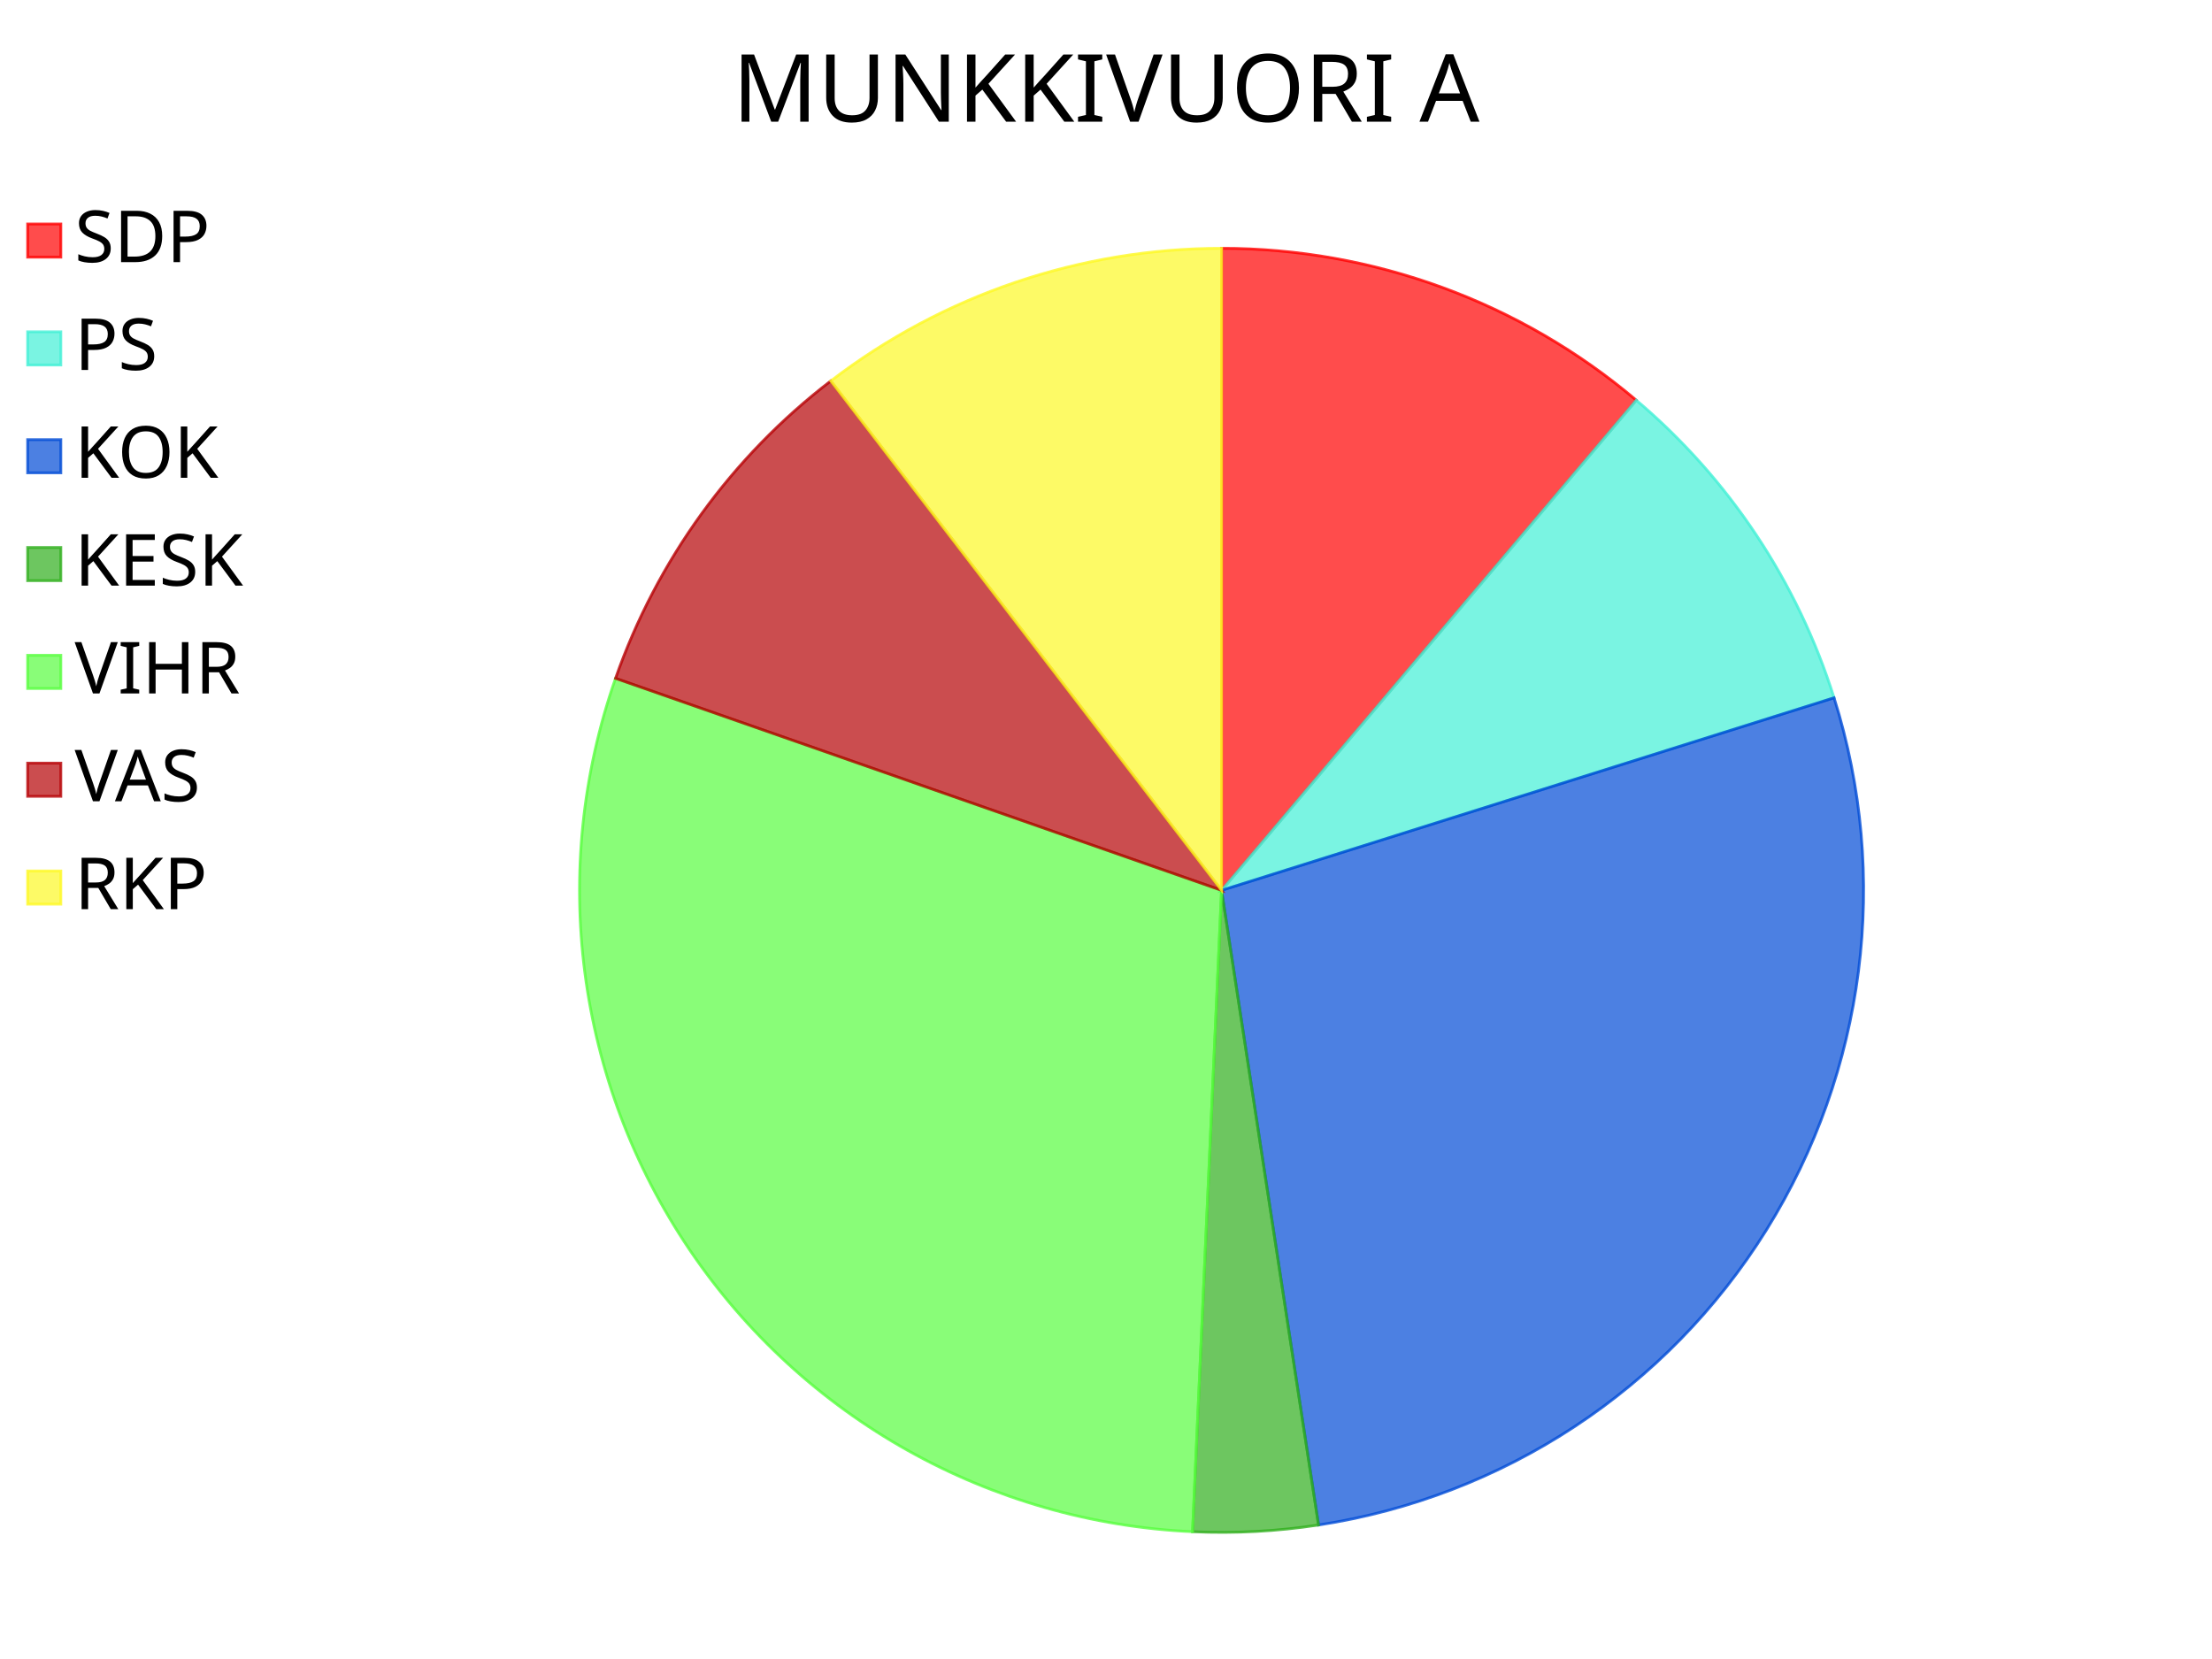
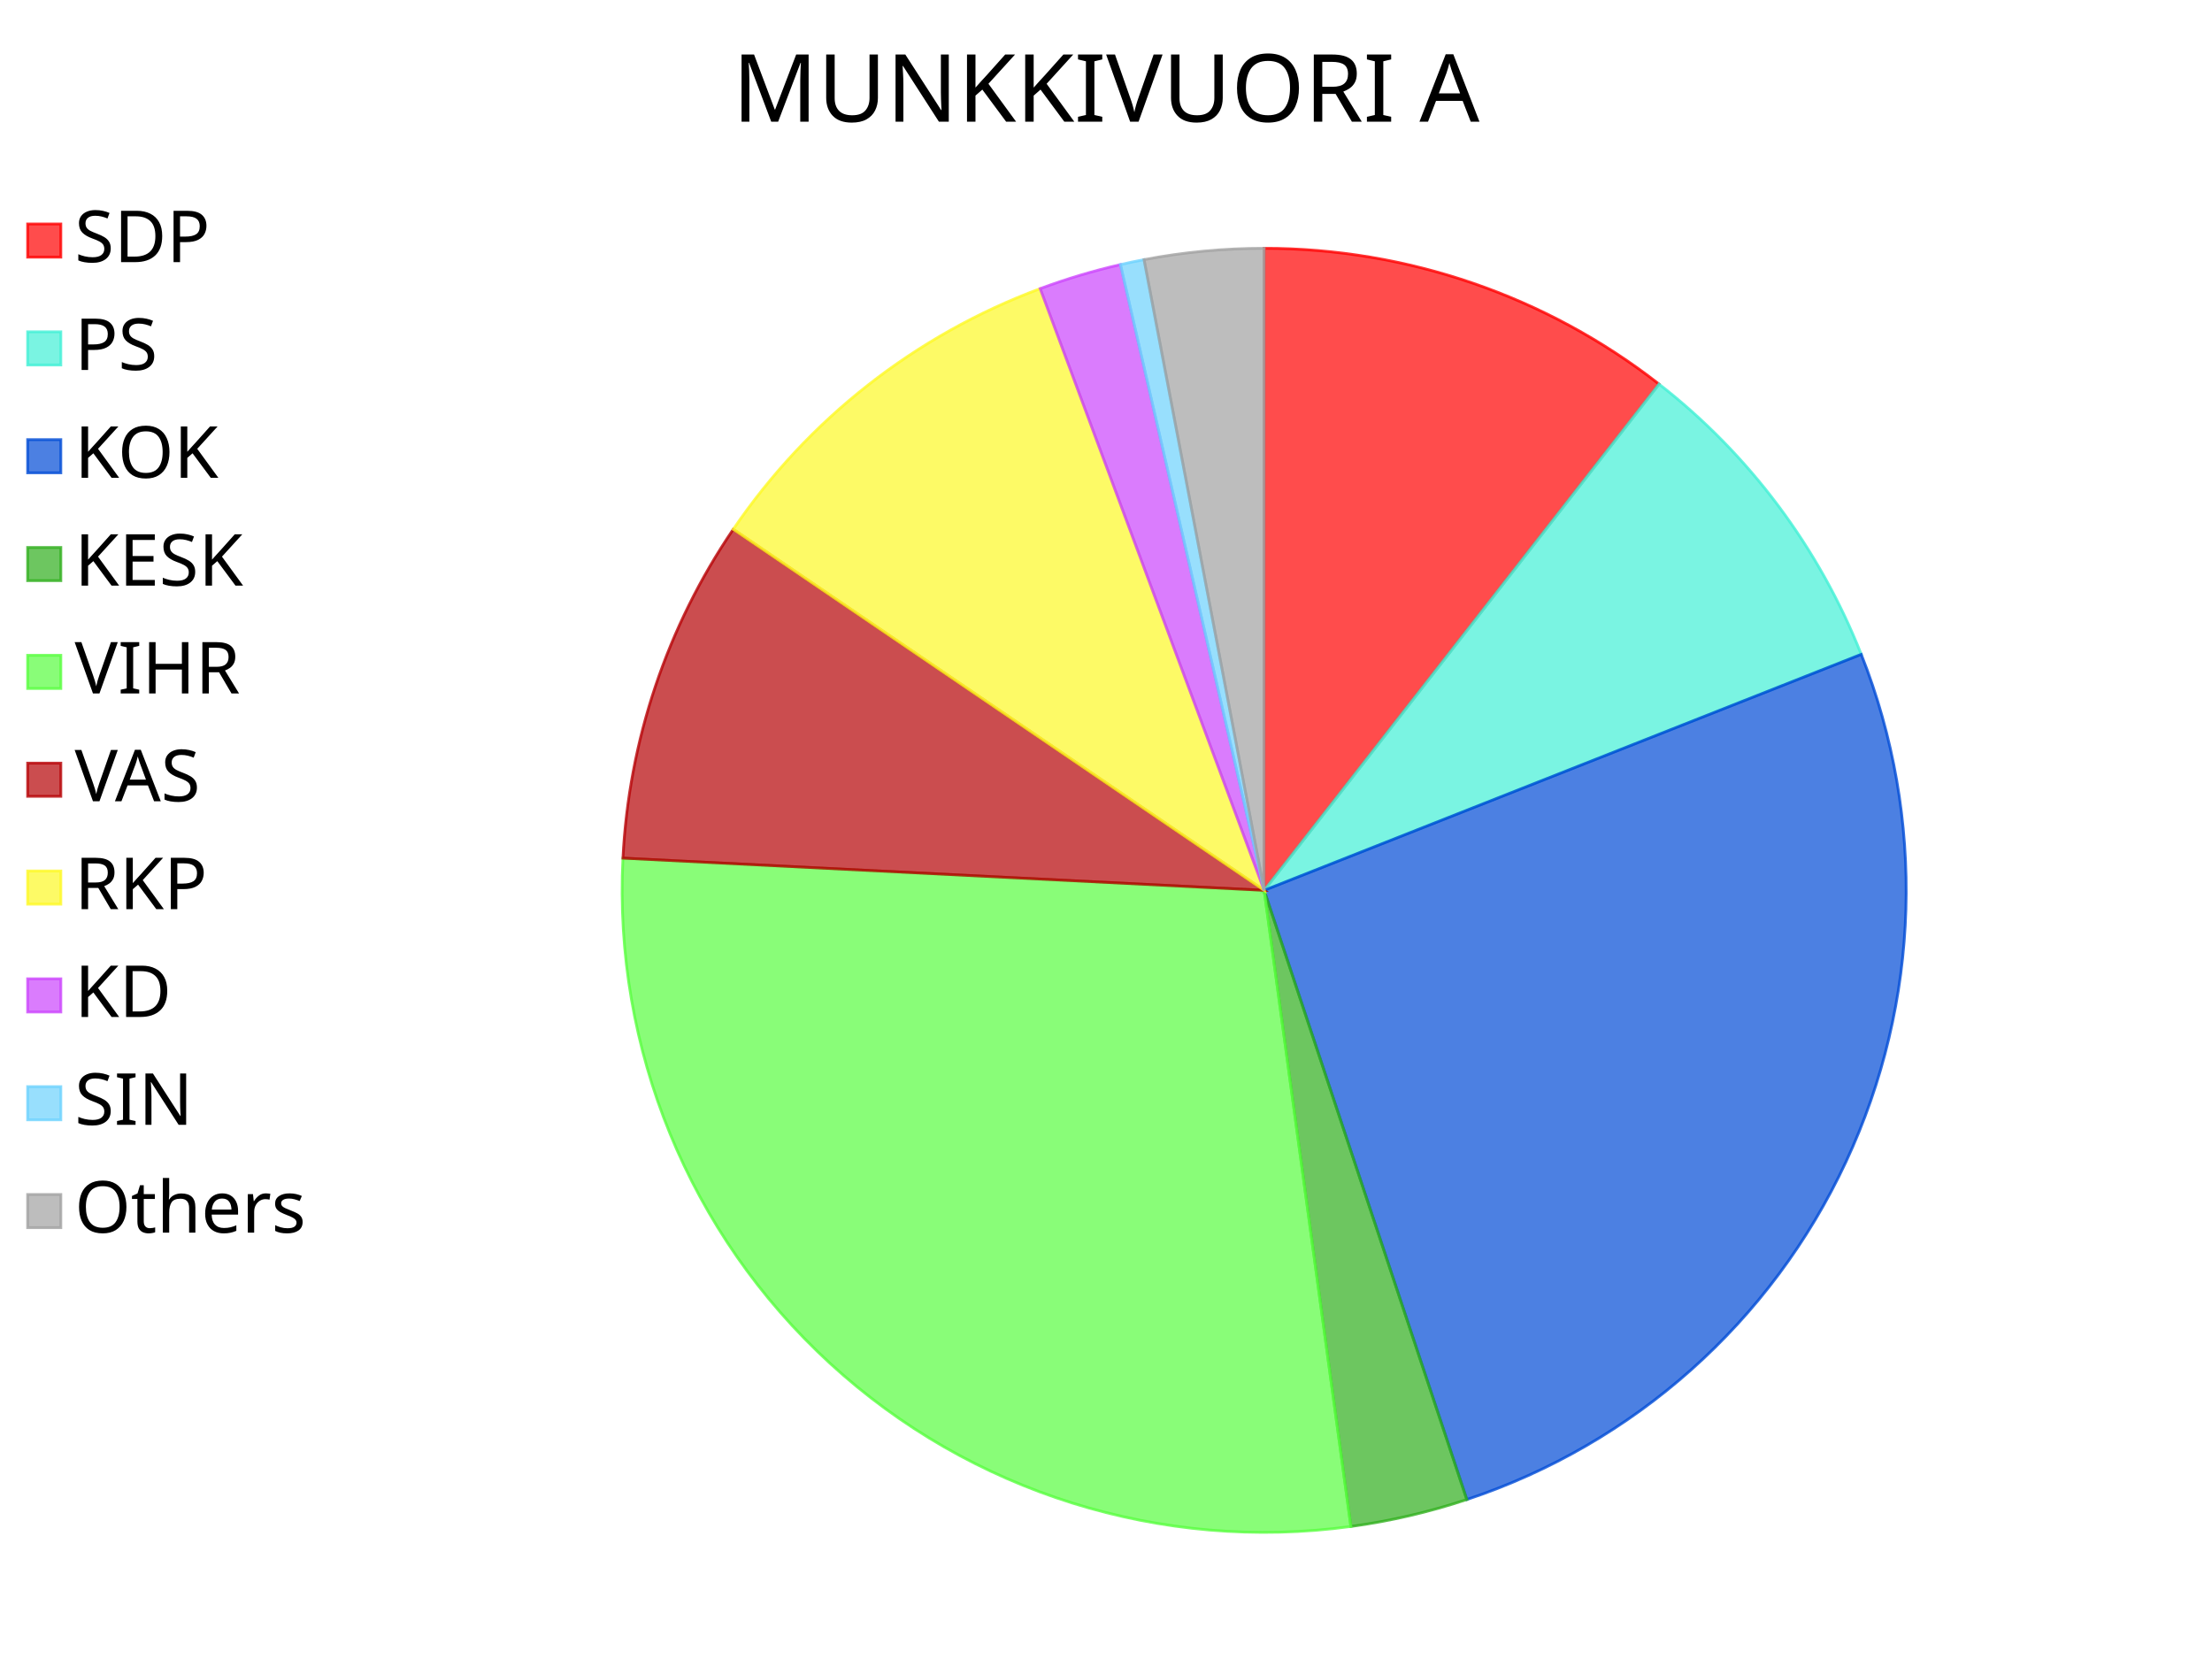
- <svg xmlns="http://www.w3.org/2000/svg" class="pygal-chart" id="chart-b54c38ab-123c-4fac-a6ed-4f9011dd9725" viewBox="0 0 800 600">
+ <svg xmlns="http://www.w3.org/2000/svg" class="pygal-chart" id="chart-880f41bf-0c4f-498d-80c3-79f4698bdb6f" viewBox="0 0 800 600">
  <defs>
-     <style type="text/css">#chart-b54c38ab-123c-4fac-a6ed-4f9011dd9725{-webkit-user-select:none;-webkit-font-smoothing:antialiased;font-family:Poppins}#chart-b54c38ab-123c-4fac-a6ed-4f9011dd9725 .title{font-family:Poppins;font-size:34px}#chart-b54c38ab-123c-4fac-a6ed-4f9011dd9725 .legends .legend text{font-family:Poppins;font-size:26px}#chart-b54c38ab-123c-4fac-a6ed-4f9011dd9725 .axis text{font-family:Poppins;font-size:10px}#chart-b54c38ab-123c-4fac-a6ed-4f9011dd9725 .axis text.major{font-family:Poppins;font-size:10px}#chart-b54c38ab-123c-4fac-a6ed-4f9011dd9725 .text-overlay text.value{font-family:Poppins;font-size:16px}#chart-b54c38ab-123c-4fac-a6ed-4f9011dd9725 .text-overlay text.label{font-family:Poppins;font-size:10px}#chart-b54c38ab-123c-4fac-a6ed-4f9011dd9725 .tooltip{font-family:Poppins;font-size:26px}#chart-b54c38ab-123c-4fac-a6ed-4f9011dd9725 text.no_data{font-family:Poppins;font-size:64px}
- #chart-b54c38ab-123c-4fac-a6ed-4f9011dd9725{background-color:#ffffff}#chart-b54c38ab-123c-4fac-a6ed-4f9011dd9725 path,#chart-b54c38ab-123c-4fac-a6ed-4f9011dd9725 line,#chart-b54c38ab-123c-4fac-a6ed-4f9011dd9725 rect,#chart-b54c38ab-123c-4fac-a6ed-4f9011dd9725 circle{-webkit-transition:300ms ease-in;-moz-transition:300ms ease-in;transition:300ms ease-in}#chart-b54c38ab-123c-4fac-a6ed-4f9011dd9725 .graph &gt; .background{fill:#ffffff}#chart-b54c38ab-123c-4fac-a6ed-4f9011dd9725 .plot &gt; .background{fill:#ffffff}#chart-b54c38ab-123c-4fac-a6ed-4f9011dd9725 .graph{fill:#000000}#chart-b54c38ab-123c-4fac-a6ed-4f9011dd9725 text.no_data{fill:#000000}#chart-b54c38ab-123c-4fac-a6ed-4f9011dd9725 .title{fill:#000000}#chart-b54c38ab-123c-4fac-a6ed-4f9011dd9725 .legends .legend text{fill:#000000}#chart-b54c38ab-123c-4fac-a6ed-4f9011dd9725 .legends .legend:hover text{fill:#000000}#chart-b54c38ab-123c-4fac-a6ed-4f9011dd9725 .axis .line{stroke:#000000}#chart-b54c38ab-123c-4fac-a6ed-4f9011dd9725 .axis .guide.line{stroke:#000000}#chart-b54c38ab-123c-4fac-a6ed-4f9011dd9725 .axis .major.line{stroke:#000000}#chart-b54c38ab-123c-4fac-a6ed-4f9011dd9725 .axis text.major{fill:#000000}#chart-b54c38ab-123c-4fac-a6ed-4f9011dd9725 .axis.y .guides:hover .guide.line,#chart-b54c38ab-123c-4fac-a6ed-4f9011dd9725 .line-graph .axis.x .guides:hover .guide.line,#chart-b54c38ab-123c-4fac-a6ed-4f9011dd9725 .stackedline-graph .axis.x .guides:hover .guide.line,#chart-b54c38ab-123c-4fac-a6ed-4f9011dd9725 .xy-graph .axis.x .guides:hover .guide.line{stroke:#000000}#chart-b54c38ab-123c-4fac-a6ed-4f9011dd9725 .axis .guides:hover text{fill:#000000}#chart-b54c38ab-123c-4fac-a6ed-4f9011dd9725 .reactive{fill-opacity:.7;stroke-opacity:.8}#chart-b54c38ab-123c-4fac-a6ed-4f9011dd9725 .ci{stroke:#000000}#chart-b54c38ab-123c-4fac-a6ed-4f9011dd9725 .reactive.active,#chart-b54c38ab-123c-4fac-a6ed-4f9011dd9725 .active .reactive{fill-opacity:.9;stroke-opacity:.9;stroke-width:4}#chart-b54c38ab-123c-4fac-a6ed-4f9011dd9725 .ci .reactive.active{stroke-width:1.5}#chart-b54c38ab-123c-4fac-a6ed-4f9011dd9725 .series text{fill:#000000}#chart-b54c38ab-123c-4fac-a6ed-4f9011dd9725 .tooltip rect{fill:#ffffff;stroke:#000000;-webkit-transition:opacity 300ms ease-in;-moz-transition:opacity 300ms ease-in;transition:opacity 300ms ease-in}#chart-b54c38ab-123c-4fac-a6ed-4f9011dd9725 .tooltip .label{fill:#000000}#chart-b54c38ab-123c-4fac-a6ed-4f9011dd9725 .tooltip .label{fill:#000000}#chart-b54c38ab-123c-4fac-a6ed-4f9011dd9725 .tooltip .legend{font-size:.8em;fill:#000000}#chart-b54c38ab-123c-4fac-a6ed-4f9011dd9725 .tooltip .x_label{font-size:.6em;fill:#000000}#chart-b54c38ab-123c-4fac-a6ed-4f9011dd9725 .tooltip .xlink{font-size:.5em;text-decoration:underline}#chart-b54c38ab-123c-4fac-a6ed-4f9011dd9725 .tooltip .value{font-size:1.5em}#chart-b54c38ab-123c-4fac-a6ed-4f9011dd9725 .bound{font-size:.5em}#chart-b54c38ab-123c-4fac-a6ed-4f9011dd9725 .max-value{font-size:.75em;fill:#000000}#chart-b54c38ab-123c-4fac-a6ed-4f9011dd9725 .map-element{fill:#ffffff;stroke:#000000 !important}#chart-b54c38ab-123c-4fac-a6ed-4f9011dd9725 .map-element .reactive{fill-opacity:inherit;stroke-opacity:inherit}#chart-b54c38ab-123c-4fac-a6ed-4f9011dd9725 .color-0,#chart-b54c38ab-123c-4fac-a6ed-4f9011dd9725 .color-0 a:visited{stroke:#ff0000;fill:#ff0000}#chart-b54c38ab-123c-4fac-a6ed-4f9011dd9725 .color-1,#chart-b54c38ab-123c-4fac-a6ed-4f9011dd9725 .color-1 a:visited{stroke:#42f0d6;fill:#42f0d6}#chart-b54c38ab-123c-4fac-a6ed-4f9011dd9725 .color-2,#chart-b54c38ab-123c-4fac-a6ed-4f9011dd9725 .color-2 a:visited{stroke:#004bd6;fill:#004bd6}#chart-b54c38ab-123c-4fac-a6ed-4f9011dd9725 .color-3,#chart-b54c38ab-123c-4fac-a6ed-4f9011dd9725 .color-3 a:visited{stroke:#30af1d;fill:#30af1d}#chart-b54c38ab-123c-4fac-a6ed-4f9011dd9725 .color-4,#chart-b54c38ab-123c-4fac-a6ed-4f9011dd9725 .color-4 a:visited{stroke:#58fd3f;fill:#58fd3f}#chart-b54c38ab-123c-4fac-a6ed-4f9011dd9725 .color-5,#chart-b54c38ab-123c-4fac-a6ed-4f9011dd9725 .color-5 a:visited{stroke:#b60205;fill:#b60205}#chart-b54c38ab-123c-4fac-a6ed-4f9011dd9725 .color-6,#chart-b54c38ab-123c-4fac-a6ed-4f9011dd9725 .color-6 a:visited{stroke:#fdf926;fill:#fdf926}#chart-b54c38ab-123c-4fac-a6ed-4f9011dd9725 .text-overlay .color-0 text{fill:black}#chart-b54c38ab-123c-4fac-a6ed-4f9011dd9725 .text-overlay .color-1 text{fill:black}#chart-b54c38ab-123c-4fac-a6ed-4f9011dd9725 .text-overlay .color-2 text{fill:black}#chart-b54c38ab-123c-4fac-a6ed-4f9011dd9725 .text-overlay .color-3 text{fill:black}#chart-b54c38ab-123c-4fac-a6ed-4f9011dd9725 .text-overlay .color-4 text{fill:black}#chart-b54c38ab-123c-4fac-a6ed-4f9011dd9725 .text-overlay .color-5 text{fill:black}#chart-b54c38ab-123c-4fac-a6ed-4f9011dd9725 .text-overlay .color-6 text{fill:black}
- #chart-b54c38ab-123c-4fac-a6ed-4f9011dd9725 text.no_data{text-anchor:middle}#chart-b54c38ab-123c-4fac-a6ed-4f9011dd9725 .guide.line{fill:none}#chart-b54c38ab-123c-4fac-a6ed-4f9011dd9725 .centered{text-anchor:middle}#chart-b54c38ab-123c-4fac-a6ed-4f9011dd9725 .title{text-anchor:middle}#chart-b54c38ab-123c-4fac-a6ed-4f9011dd9725 .legends .legend text{fill-opacity:1}#chart-b54c38ab-123c-4fac-a6ed-4f9011dd9725 .axis.x text{text-anchor:middle}#chart-b54c38ab-123c-4fac-a6ed-4f9011dd9725 .axis.x:not(.web) text[transform]{text-anchor:start}#chart-b54c38ab-123c-4fac-a6ed-4f9011dd9725 .axis.x:not(.web) text[transform].backwards{text-anchor:end}#chart-b54c38ab-123c-4fac-a6ed-4f9011dd9725 .axis.y text{text-anchor:end}#chart-b54c38ab-123c-4fac-a6ed-4f9011dd9725 .axis.y text[transform].backwards{text-anchor:start}#chart-b54c38ab-123c-4fac-a6ed-4f9011dd9725 .axis.y2 text{text-anchor:start}#chart-b54c38ab-123c-4fac-a6ed-4f9011dd9725 .axis.y2 text[transform].backwards{text-anchor:end}#chart-b54c38ab-123c-4fac-a6ed-4f9011dd9725 .axis .guide.line{stroke-dasharray:4,4}#chart-b54c38ab-123c-4fac-a6ed-4f9011dd9725 .axis .major.guide.line{stroke-dasharray:6,6}#chart-b54c38ab-123c-4fac-a6ed-4f9011dd9725 .horizontal .axis.y .guide.line,#chart-b54c38ab-123c-4fac-a6ed-4f9011dd9725 .horizontal .axis.y2 .guide.line,#chart-b54c38ab-123c-4fac-a6ed-4f9011dd9725 .vertical .axis.x .guide.line{opacity:0}#chart-b54c38ab-123c-4fac-a6ed-4f9011dd9725 .horizontal .axis.always_show .guide.line,#chart-b54c38ab-123c-4fac-a6ed-4f9011dd9725 .vertical .axis.always_show .guide.line{opacity:1 !important}#chart-b54c38ab-123c-4fac-a6ed-4f9011dd9725 .axis.y .guides:hover .guide.line,#chart-b54c38ab-123c-4fac-a6ed-4f9011dd9725 .axis.y2 .guides:hover .guide.line,#chart-b54c38ab-123c-4fac-a6ed-4f9011dd9725 .axis.x .guides:hover .guide.line{opacity:1}#chart-b54c38ab-123c-4fac-a6ed-4f9011dd9725 .axis .guides:hover text{opacity:1}#chart-b54c38ab-123c-4fac-a6ed-4f9011dd9725 .nofill{fill:none}#chart-b54c38ab-123c-4fac-a6ed-4f9011dd9725 .subtle-fill{fill-opacity:.2}#chart-b54c38ab-123c-4fac-a6ed-4f9011dd9725 .dot{stroke-width:1px;fill-opacity:1}#chart-b54c38ab-123c-4fac-a6ed-4f9011dd9725 .dot.active{stroke-width:5px}#chart-b54c38ab-123c-4fac-a6ed-4f9011dd9725 .dot.negative{fill:transparent}#chart-b54c38ab-123c-4fac-a6ed-4f9011dd9725 text,#chart-b54c38ab-123c-4fac-a6ed-4f9011dd9725 tspan{stroke:none !important}#chart-b54c38ab-123c-4fac-a6ed-4f9011dd9725 .series text.active{opacity:1}#chart-b54c38ab-123c-4fac-a6ed-4f9011dd9725 .tooltip rect{fill-opacity:.95;stroke-width:.5}#chart-b54c38ab-123c-4fac-a6ed-4f9011dd9725 .tooltip text{fill-opacity:1}#chart-b54c38ab-123c-4fac-a6ed-4f9011dd9725 .showable{visibility:hidden}#chart-b54c38ab-123c-4fac-a6ed-4f9011dd9725 .showable.shown{visibility:visible}#chart-b54c38ab-123c-4fac-a6ed-4f9011dd9725 .gauge-background{fill:rgba(229,229,229,1);stroke:none}#chart-b54c38ab-123c-4fac-a6ed-4f9011dd9725 .bg-lines{stroke:#ffffff;stroke-width:2px}</style>
+     <style type="text/css">#chart-880f41bf-0c4f-498d-80c3-79f4698bdb6f{-webkit-user-select:none;-webkit-font-smoothing:antialiased;font-family:Poppins}#chart-880f41bf-0c4f-498d-80c3-79f4698bdb6f .title{font-family:Poppins;font-size:34px}#chart-880f41bf-0c4f-498d-80c3-79f4698bdb6f .legends .legend text{font-family:Poppins;font-size:26px}#chart-880f41bf-0c4f-498d-80c3-79f4698bdb6f .axis text{font-family:Poppins;font-size:10px}#chart-880f41bf-0c4f-498d-80c3-79f4698bdb6f .axis text.major{font-family:Poppins;font-size:10px}#chart-880f41bf-0c4f-498d-80c3-79f4698bdb6f .text-overlay text.value{font-family:Poppins;font-size:16px}#chart-880f41bf-0c4f-498d-80c3-79f4698bdb6f .text-overlay text.label{font-family:Poppins;font-size:10px}#chart-880f41bf-0c4f-498d-80c3-79f4698bdb6f .tooltip{font-family:Poppins;font-size:26px}#chart-880f41bf-0c4f-498d-80c3-79f4698bdb6f text.no_data{font-family:Poppins;font-size:64px}
+ #chart-880f41bf-0c4f-498d-80c3-79f4698bdb6f{background-color:#ffffff}#chart-880f41bf-0c4f-498d-80c3-79f4698bdb6f path,#chart-880f41bf-0c4f-498d-80c3-79f4698bdb6f line,#chart-880f41bf-0c4f-498d-80c3-79f4698bdb6f rect,#chart-880f41bf-0c4f-498d-80c3-79f4698bdb6f circle{-webkit-transition:300ms ease-out;-moz-transition:300ms ease-out;transition:300ms ease-out}#chart-880f41bf-0c4f-498d-80c3-79f4698bdb6f .graph &gt; .background{fill:#ffffff}#chart-880f41bf-0c4f-498d-80c3-79f4698bdb6f .plot &gt; .background{fill:#ffffff}#chart-880f41bf-0c4f-498d-80c3-79f4698bdb6f .graph{fill:#000000}#chart-880f41bf-0c4f-498d-80c3-79f4698bdb6f text.no_data{fill:#000000}#chart-880f41bf-0c4f-498d-80c3-79f4698bdb6f .title{fill:#000000}#chart-880f41bf-0c4f-498d-80c3-79f4698bdb6f .legends .legend text{fill:#000000}#chart-880f41bf-0c4f-498d-80c3-79f4698bdb6f .legends .legend:hover text{fill:#000000}#chart-880f41bf-0c4f-498d-80c3-79f4698bdb6f .axis .line{stroke:#000000}#chart-880f41bf-0c4f-498d-80c3-79f4698bdb6f .axis .guide.line{stroke:#000000}#chart-880f41bf-0c4f-498d-80c3-79f4698bdb6f .axis .major.line{stroke:#000000}#chart-880f41bf-0c4f-498d-80c3-79f4698bdb6f .axis text.major{fill:#000000}#chart-880f41bf-0c4f-498d-80c3-79f4698bdb6f .axis.y .guides:hover .guide.line,#chart-880f41bf-0c4f-498d-80c3-79f4698bdb6f .line-graph .axis.x .guides:hover .guide.line,#chart-880f41bf-0c4f-498d-80c3-79f4698bdb6f .stackedline-graph .axis.x .guides:hover .guide.line,#chart-880f41bf-0c4f-498d-80c3-79f4698bdb6f .xy-graph .axis.x .guides:hover .guide.line{stroke:#000000}#chart-880f41bf-0c4f-498d-80c3-79f4698bdb6f .axis .guides:hover text{fill:#000000}#chart-880f41bf-0c4f-498d-80c3-79f4698bdb6f .reactive{fill-opacity:.7;stroke-opacity:.8}#chart-880f41bf-0c4f-498d-80c3-79f4698bdb6f .ci{stroke:#000000}#chart-880f41bf-0c4f-498d-80c3-79f4698bdb6f .reactive.active,#chart-880f41bf-0c4f-498d-80c3-79f4698bdb6f .active .reactive{fill-opacity:.9;stroke-opacity:.9;stroke-width:4}#chart-880f41bf-0c4f-498d-80c3-79f4698bdb6f .ci .reactive.active{stroke-width:1.5}#chart-880f41bf-0c4f-498d-80c3-79f4698bdb6f .series text{fill:#000000}#chart-880f41bf-0c4f-498d-80c3-79f4698bdb6f .tooltip rect{fill:#ffffff;stroke:#000000;-webkit-transition:opacity 300ms ease-out;-moz-transition:opacity 300ms ease-out;transition:opacity 300ms ease-out}#chart-880f41bf-0c4f-498d-80c3-79f4698bdb6f .tooltip .label{fill:#000000}#chart-880f41bf-0c4f-498d-80c3-79f4698bdb6f .tooltip .label{fill:#000000}#chart-880f41bf-0c4f-498d-80c3-79f4698bdb6f .tooltip .legend{font-size:.8em;fill:#000000}#chart-880f41bf-0c4f-498d-80c3-79f4698bdb6f .tooltip .x_label{font-size:.6em;fill:#000000}#chart-880f41bf-0c4f-498d-80c3-79f4698bdb6f .tooltip .xlink{font-size:.5em;text-decoration:underline}#chart-880f41bf-0c4f-498d-80c3-79f4698bdb6f .tooltip .value{font-size:1.5em}#chart-880f41bf-0c4f-498d-80c3-79f4698bdb6f .bound{font-size:.5em}#chart-880f41bf-0c4f-498d-80c3-79f4698bdb6f .max-value{font-size:.75em;fill:#000000}#chart-880f41bf-0c4f-498d-80c3-79f4698bdb6f .map-element{fill:#ffffff;stroke:#000000 !important}#chart-880f41bf-0c4f-498d-80c3-79f4698bdb6f .map-element .reactive{fill-opacity:inherit;stroke-opacity:inherit}#chart-880f41bf-0c4f-498d-80c3-79f4698bdb6f .color-0,#chart-880f41bf-0c4f-498d-80c3-79f4698bdb6f .color-0 a:visited{stroke:#ff0000;fill:#ff0000}#chart-880f41bf-0c4f-498d-80c3-79f4698bdb6f .color-1,#chart-880f41bf-0c4f-498d-80c3-79f4698bdb6f .color-1 a:visited{stroke:#42f0d6;fill:#42f0d6}#chart-880f41bf-0c4f-498d-80c3-79f4698bdb6f .color-2,#chart-880f41bf-0c4f-498d-80c3-79f4698bdb6f .color-2 a:visited{stroke:#004bd6;fill:#004bd6}#chart-880f41bf-0c4f-498d-80c3-79f4698bdb6f .color-3,#chart-880f41bf-0c4f-498d-80c3-79f4698bdb6f .color-3 a:visited{stroke:#30af1d;fill:#30af1d}#chart-880f41bf-0c4f-498d-80c3-79f4698bdb6f .color-4,#chart-880f41bf-0c4f-498d-80c3-79f4698bdb6f .color-4 a:visited{stroke:#58fd3f;fill:#58fd3f}#chart-880f41bf-0c4f-498d-80c3-79f4698bdb6f .color-5,#chart-880f41bf-0c4f-498d-80c3-79f4698bdb6f .color-5 a:visited{stroke:#b60205;fill:#b60205}#chart-880f41bf-0c4f-498d-80c3-79f4698bdb6f .color-6,#chart-880f41bf-0c4f-498d-80c3-79f4698bdb6f .color-6 a:visited{stroke:#fdf926;fill:#fdf926}#chart-880f41bf-0c4f-498d-80c3-79f4698bdb6f .color-7,#chart-880f41bf-0c4f-498d-80c3-79f4698bdb6f .color-7 a:visited{stroke:#cb45fc;fill:#cb45fc}#chart-880f41bf-0c4f-498d-80c3-79f4698bdb6f .color-8,#chart-880f41bf-0c4f-498d-80c3-79f4698bdb6f .color-8 a:visited{stroke:#6dd2fd;fill:#6dd2fd}#chart-880f41bf-0c4f-498d-80c3-79f4698bdb6f .color-9,#chart-880f41bf-0c4f-498d-80c3-79f4698bdb6f .color-9 a:visited{stroke:#a1a1a1;fill:#a1a1a1}#chart-880f41bf-0c4f-498d-80c3-79f4698bdb6f .text-overlay .color-0 text{fill:black}#chart-880f41bf-0c4f-498d-80c3-79f4698bdb6f .text-overlay .color-1 text{fill:black}#chart-880f41bf-0c4f-498d-80c3-79f4698bdb6f .text-overlay .color-2 text{fill:black}#chart-880f41bf-0c4f-498d-80c3-79f4698bdb6f .text-overlay .color-3 text{fill:black}#chart-880f41bf-0c4f-498d-80c3-79f4698bdb6f .text-overlay .color-4 text{fill:black}#chart-880f41bf-0c4f-498d-80c3-79f4698bdb6f .text-overlay .color-5 text{fill:black}#chart-880f41bf-0c4f-498d-80c3-79f4698bdb6f .text-overlay .color-6 text{fill:black}#chart-880f41bf-0c4f-498d-80c3-79f4698bdb6f .text-overlay .color-7 text{fill:black}#chart-880f41bf-0c4f-498d-80c3-79f4698bdb6f .text-overlay .color-8 text{fill:black}#chart-880f41bf-0c4f-498d-80c3-79f4698bdb6f .text-overlay .color-9 text{fill:black}
+ #chart-880f41bf-0c4f-498d-80c3-79f4698bdb6f text.no_data{text-anchor:middle}#chart-880f41bf-0c4f-498d-80c3-79f4698bdb6f .guide.line{fill:none}#chart-880f41bf-0c4f-498d-80c3-79f4698bdb6f .centered{text-anchor:middle}#chart-880f41bf-0c4f-498d-80c3-79f4698bdb6f .title{text-anchor:middle}#chart-880f41bf-0c4f-498d-80c3-79f4698bdb6f .legends .legend text{fill-opacity:1}#chart-880f41bf-0c4f-498d-80c3-79f4698bdb6f .axis.x text{text-anchor:middle}#chart-880f41bf-0c4f-498d-80c3-79f4698bdb6f .axis.x:not(.web) text[transform]{text-anchor:start}#chart-880f41bf-0c4f-498d-80c3-79f4698bdb6f .axis.x:not(.web) text[transform].backwards{text-anchor:end}#chart-880f41bf-0c4f-498d-80c3-79f4698bdb6f .axis.y text{text-anchor:end}#chart-880f41bf-0c4f-498d-80c3-79f4698bdb6f .axis.y text[transform].backwards{text-anchor:start}#chart-880f41bf-0c4f-498d-80c3-79f4698bdb6f .axis.y2 text{text-anchor:start}#chart-880f41bf-0c4f-498d-80c3-79f4698bdb6f .axis.y2 text[transform].backwards{text-anchor:end}#chart-880f41bf-0c4f-498d-80c3-79f4698bdb6f .axis .guide.line{stroke-dasharray:4,4}#chart-880f41bf-0c4f-498d-80c3-79f4698bdb6f .axis .major.guide.line{stroke-dasharray:6,6}#chart-880f41bf-0c4f-498d-80c3-79f4698bdb6f .horizontal .axis.y .guide.line,#chart-880f41bf-0c4f-498d-80c3-79f4698bdb6f .horizontal .axis.y2 .guide.line,#chart-880f41bf-0c4f-498d-80c3-79f4698bdb6f .vertical .axis.x .guide.line{opacity:0}#chart-880f41bf-0c4f-498d-80c3-79f4698bdb6f .horizontal .axis.always_show .guide.line,#chart-880f41bf-0c4f-498d-80c3-79f4698bdb6f .vertical .axis.always_show .guide.line{opacity:1 !important}#chart-880f41bf-0c4f-498d-80c3-79f4698bdb6f .axis.y .guides:hover .guide.line,#chart-880f41bf-0c4f-498d-80c3-79f4698bdb6f .axis.y2 .guides:hover .guide.line,#chart-880f41bf-0c4f-498d-80c3-79f4698bdb6f .axis.x .guides:hover .guide.line{opacity:1}#chart-880f41bf-0c4f-498d-80c3-79f4698bdb6f .axis .guides:hover text{opacity:1}#chart-880f41bf-0c4f-498d-80c3-79f4698bdb6f .nofill{fill:none}#chart-880f41bf-0c4f-498d-80c3-79f4698bdb6f .subtle-fill{fill-opacity:.2}#chart-880f41bf-0c4f-498d-80c3-79f4698bdb6f .dot{stroke-width:1px;fill-opacity:1}#chart-880f41bf-0c4f-498d-80c3-79f4698bdb6f .dot.active{stroke-width:5px}#chart-880f41bf-0c4f-498d-80c3-79f4698bdb6f .dot.negative{fill:transparent}#chart-880f41bf-0c4f-498d-80c3-79f4698bdb6f text,#chart-880f41bf-0c4f-498d-80c3-79f4698bdb6f tspan{stroke:none !important}#chart-880f41bf-0c4f-498d-80c3-79f4698bdb6f .series text.active{opacity:1}#chart-880f41bf-0c4f-498d-80c3-79f4698bdb6f .tooltip rect{fill-opacity:.95;stroke-width:.5}#chart-880f41bf-0c4f-498d-80c3-79f4698bdb6f .tooltip text{fill-opacity:1}#chart-880f41bf-0c4f-498d-80c3-79f4698bdb6f .showable{visibility:hidden}#chart-880f41bf-0c4f-498d-80c3-79f4698bdb6f .showable.shown{visibility:visible}#chart-880f41bf-0c4f-498d-80c3-79f4698bdb6f .gauge-background{fill:rgba(229,229,229,1);stroke:none}#chart-880f41bf-0c4f-498d-80c3-79f4698bdb6f .bg-lines{stroke:#ffffff;stroke-width:2px}</style>
  </defs>
  <g class="graph pie-graph vertical">
    <rect class="background" height="600" width="800" x="0" y="0" />
-     <g class="plot" transform="translate(104, 64)">
-       <rect class="background" height="516" width="675.6" x="0" y="0" />
+     <g class="plot" transform="translate(135, 64)">
+       <rect class="background" height="516" width="644.4" x="0" y="0" />
      <g class="series serie-0 color-0">
        <g class="slices">
          <g class="slice">
-             <path class="slice reactive tooltip-trigger" d="M337.8 25.8 A232.2 232.2 0 0 1 487.79 80.744 L337.8 258 A0 0 0 0 0 337.8 258 z" />
+             <path class="slice reactive tooltip-trigger" d="M322.2 25.8 A232.2 232.2 0 0 1 465.014 74.912 L322.2 258 A0 0 0 0 0 322.2 258 z" />
          </g>
        </g>
      </g>
      <g class="series serie-1 color-1">
        <g class="slices">
          <g class="slice">
-             <path class="slice reactive tooltip-trigger" d="M487.79 80.744 A232.2 232.2 0 0 1 559.312 188.364 L337.8 258 A0 0 0 0 0 337.8 258 z" />
+             <path class="slice reactive tooltip-trigger" d="M465.014 74.912 A232.2 232.2 0 0 1 538.146 172.652 L322.2 258 A0 0 0 0 0 322.2 258 z" />
          </g>
        </g>
      </g>
      <g class="series serie-2 color-2">
        <g class="slices">
          <g class="slice">
-             <path class="slice reactive tooltip-trigger" d="M559.312 188.364 A232.2 232.2 0 0 1 372.873 487.536 L337.8 258 A0 0 0 0 0 337.8 258 z" />
+             <path class="slice reactive tooltip-trigger" d="M538.146 172.652 A232.2 232.2 0 0 1 395.504 478.326 L322.2 258 A0 0 0 0 0 322.2 258 z" />
          </g>
        </g>
      </g>
      <g class="series serie-3 color-3">
        <g class="slices">
          <g class="slice">
-             <path class="slice reactive tooltip-trigger" d="M372.873 487.536 A232.2 232.2 0 0 1 327.303 489.963 L337.8 258 A0 0 0 0 0 337.8 258 z" />
+             <path class="slice reactive tooltip-trigger" d="M395.504 478.326 A232.2 232.2 0 0 1 353.567 488.072 L322.2 258 A0 0 0 0 0 322.2 258 z" />
          </g>
        </g>
      </g>
      <g class="series serie-4 color-4">
        <g class="slices">
          <g class="slice">
-             <path class="slice reactive tooltip-trigger" d="M327.303 489.963 A232.2 232.2 0 0 1 118.623 181.33 L337.8 258 A0 0 0 0 0 337.8 258 z" />
+             <path class="slice reactive tooltip-trigger" d="M353.567 488.072 A232.2 232.2 0 0 1 90.292 246.352 L322.2 258 A0 0 0 0 0 322.2 258 z" />
          </g>
        </g>
      </g>
      <g class="series serie-5 color-5">
        <g class="slices">
          <g class="slice">
-             <path class="slice reactive tooltip-trigger" d="M118.623 181.33 A232.2 232.2 0 0 1 196.466 73.768 L337.8 258 A0 0 0 0 0 337.8 258 z" />
+             <path class="slice reactive tooltip-trigger" d="M90.292 246.352 A232.2 232.2 0 0 1 130.191 127.426 L322.2 258 A0 0 0 0 0 322.2 258 z" />
          </g>
        </g>
      </g>
      <g class="series serie-6 color-6">
        <g class="slices">
          <g class="slice">
-             <path class="slice reactive tooltip-trigger" d="M196.466 73.768 A232.2 232.2 0 0 1 337.8 25.8 L337.8 258 A0 0 0 0 0 337.8 258 z" />
+             <path class="slice reactive tooltip-trigger" d="M130.191 127.426 A232.2 232.2 0 0 1 241.203 40.385 L322.2 258 A0 0 0 0 0 322.2 258 z" />
+           </g>
+         </g>
+       </g>
+       <g class="series serie-7 color-7">
+         <g class="slices">
+           <g class="slice">
+             <path class="slice reactive tooltip-trigger" d="M241.203 40.385 A232.2 232.2 0 0 1 270.206 31.696 L322.2 258 A0 0 0 0 0 322.2 258 z" />
+           </g>
+         </g>
+       </g>
+       <g class="series serie-8 color-8">
+         <g class="slices">
+           <g class="slice">
+             <path class="slice reactive tooltip-trigger" d="M270.206 31.696 A232.2 232.2 0 0 1 278.759 29.9 L322.2 258 A0 0 0 0 0 322.2 258 z" />
+           </g>
+         </g>
+       </g>
+       <g class="series serie-9 color-9">
+         <g class="slices">
+           <g class="slice">
+             <path class="slice reactive tooltip-trigger" d="M278.759 29.9 A232.2 232.2 0 0 1 322.2 25.8 L322.2 258 A0 0 0 0 0 322.2 258 z" />
          </g>
        </g>
      </g>
    </g>
    <g class="titles">
      <text class="title plot_title" x="400.0" y="44">MUNKKIVUORI A</text>
    </g>
-     <g class="plot overlay" transform="translate(104, 64)">
+     <g class="plot overlay" transform="translate(135, 64)">
      <g class="series serie-0 color-0" />
      <g class="series serie-1 color-1" />
      <g class="series serie-2 color-2" />
      <g class="series serie-3 color-3" />
      <g class="series serie-4 color-4" />
      <g class="series serie-5 color-5" />
      <g class="series serie-6 color-6" />
+       <g class="series serie-7 color-7" />
+       <g class="series serie-8 color-8" />
+       <g class="series serie-9 color-9" />
    </g>
-     <g class="plot text-overlay" transform="translate(104, 64)">
+     <g class="plot text-overlay" transform="translate(135, 64)">
      <g class="series serie-0 color-0" />
      <g class="series serie-1 color-1" />
      <g class="series serie-2 color-2" />
      <g class="series serie-3 color-3" />
      <g class="series serie-4 color-4" />
      <g class="series serie-5 color-5" />
      <g class="series serie-6 color-6" />
+       <g class="series serie-7 color-7" />
+       <g class="series serie-8 color-8" />
+       <g class="series serie-9 color-9" />
    </g>
-     <g class="plot tooltip-overlay" transform="translate(104, 64)">
+     <g class="plot tooltip-overlay" transform="translate(135, 64)">
      <g class="tooltip" style="opacity: 0" transform="translate(0 0)">
        <rect class="tooltip-box" height="0" rx="0" ry="0" width="0" />
        <g class="text" />
      </g>
    </g>
    <g class="legends" transform="translate(10, 74)">
      <g class="legend reactive activate-serie" id="activate-serie-0">
        <rect class="color-0 reactive" height="12" width="12" x="0.0" y="7.0" />
        <text x="17.0" y="20.8">SDP</text>
      </g>
      <g class="legend reactive activate-serie" id="activate-serie-1">
        <rect class="color-1 reactive" height="12" width="12" x="0.0" y="46.0" />
        <text x="17.0" y="59.8">PS</text>
      </g>
      <g class="legend reactive activate-serie" id="activate-serie-2">
        <rect class="color-2 reactive" height="12" width="12" x="0.0" y="85.0" />
        <text x="17.0" y="98.8">KOK</text>
      </g>
      <g class="legend reactive activate-serie" id="activate-serie-3">
        <rect class="color-3 reactive" height="12" width="12" x="0.0" y="124.0" />
        <text x="17.0" y="137.8">KESK</text>
      </g>
      <g class="legend reactive activate-serie" id="activate-serie-4">
        <rect class="color-4 reactive" height="12" width="12" x="0.0" y="163.0" />
        <text x="17.0" y="176.8">VIHR</text>
      </g>
      <g class="legend reactive activate-serie" id="activate-serie-5">
        <rect class="color-5 reactive" height="12" width="12" x="0.0" y="202.0" />
        <text x="17.0" y="215.8">VAS</text>
      </g>
      <g class="legend reactive activate-serie" id="activate-serie-6">
        <rect class="color-6 reactive" height="12" width="12" x="0.0" y="241.0" />
        <text x="17.0" y="254.8">RKP</text>
      </g>
+       <g class="legend reactive activate-serie" id="activate-serie-7">
+         <rect class="color-7 reactive" height="12" width="12" x="0.0" y="280.0" />
+         <text x="17.0" y="293.8">KD</text>
+       </g>
+       <g class="legend reactive activate-serie" id="activate-serie-8">
+         <rect class="color-8 reactive" height="12" width="12" x="0.0" y="319.0" />
+         <text x="17.0" y="332.8">SIN</text>
+       </g>
+       <g class="legend reactive activate-serie" id="activate-serie-9">
+         <rect class="color-9 reactive" height="12" width="12" x="0.0" y="358.0" />
+         <text x="17.0" y="371.8">Others</text>
+       </g>
    </g>
    <g class="legends" transform="translate(790, 74)" />
  </g>
</svg>
